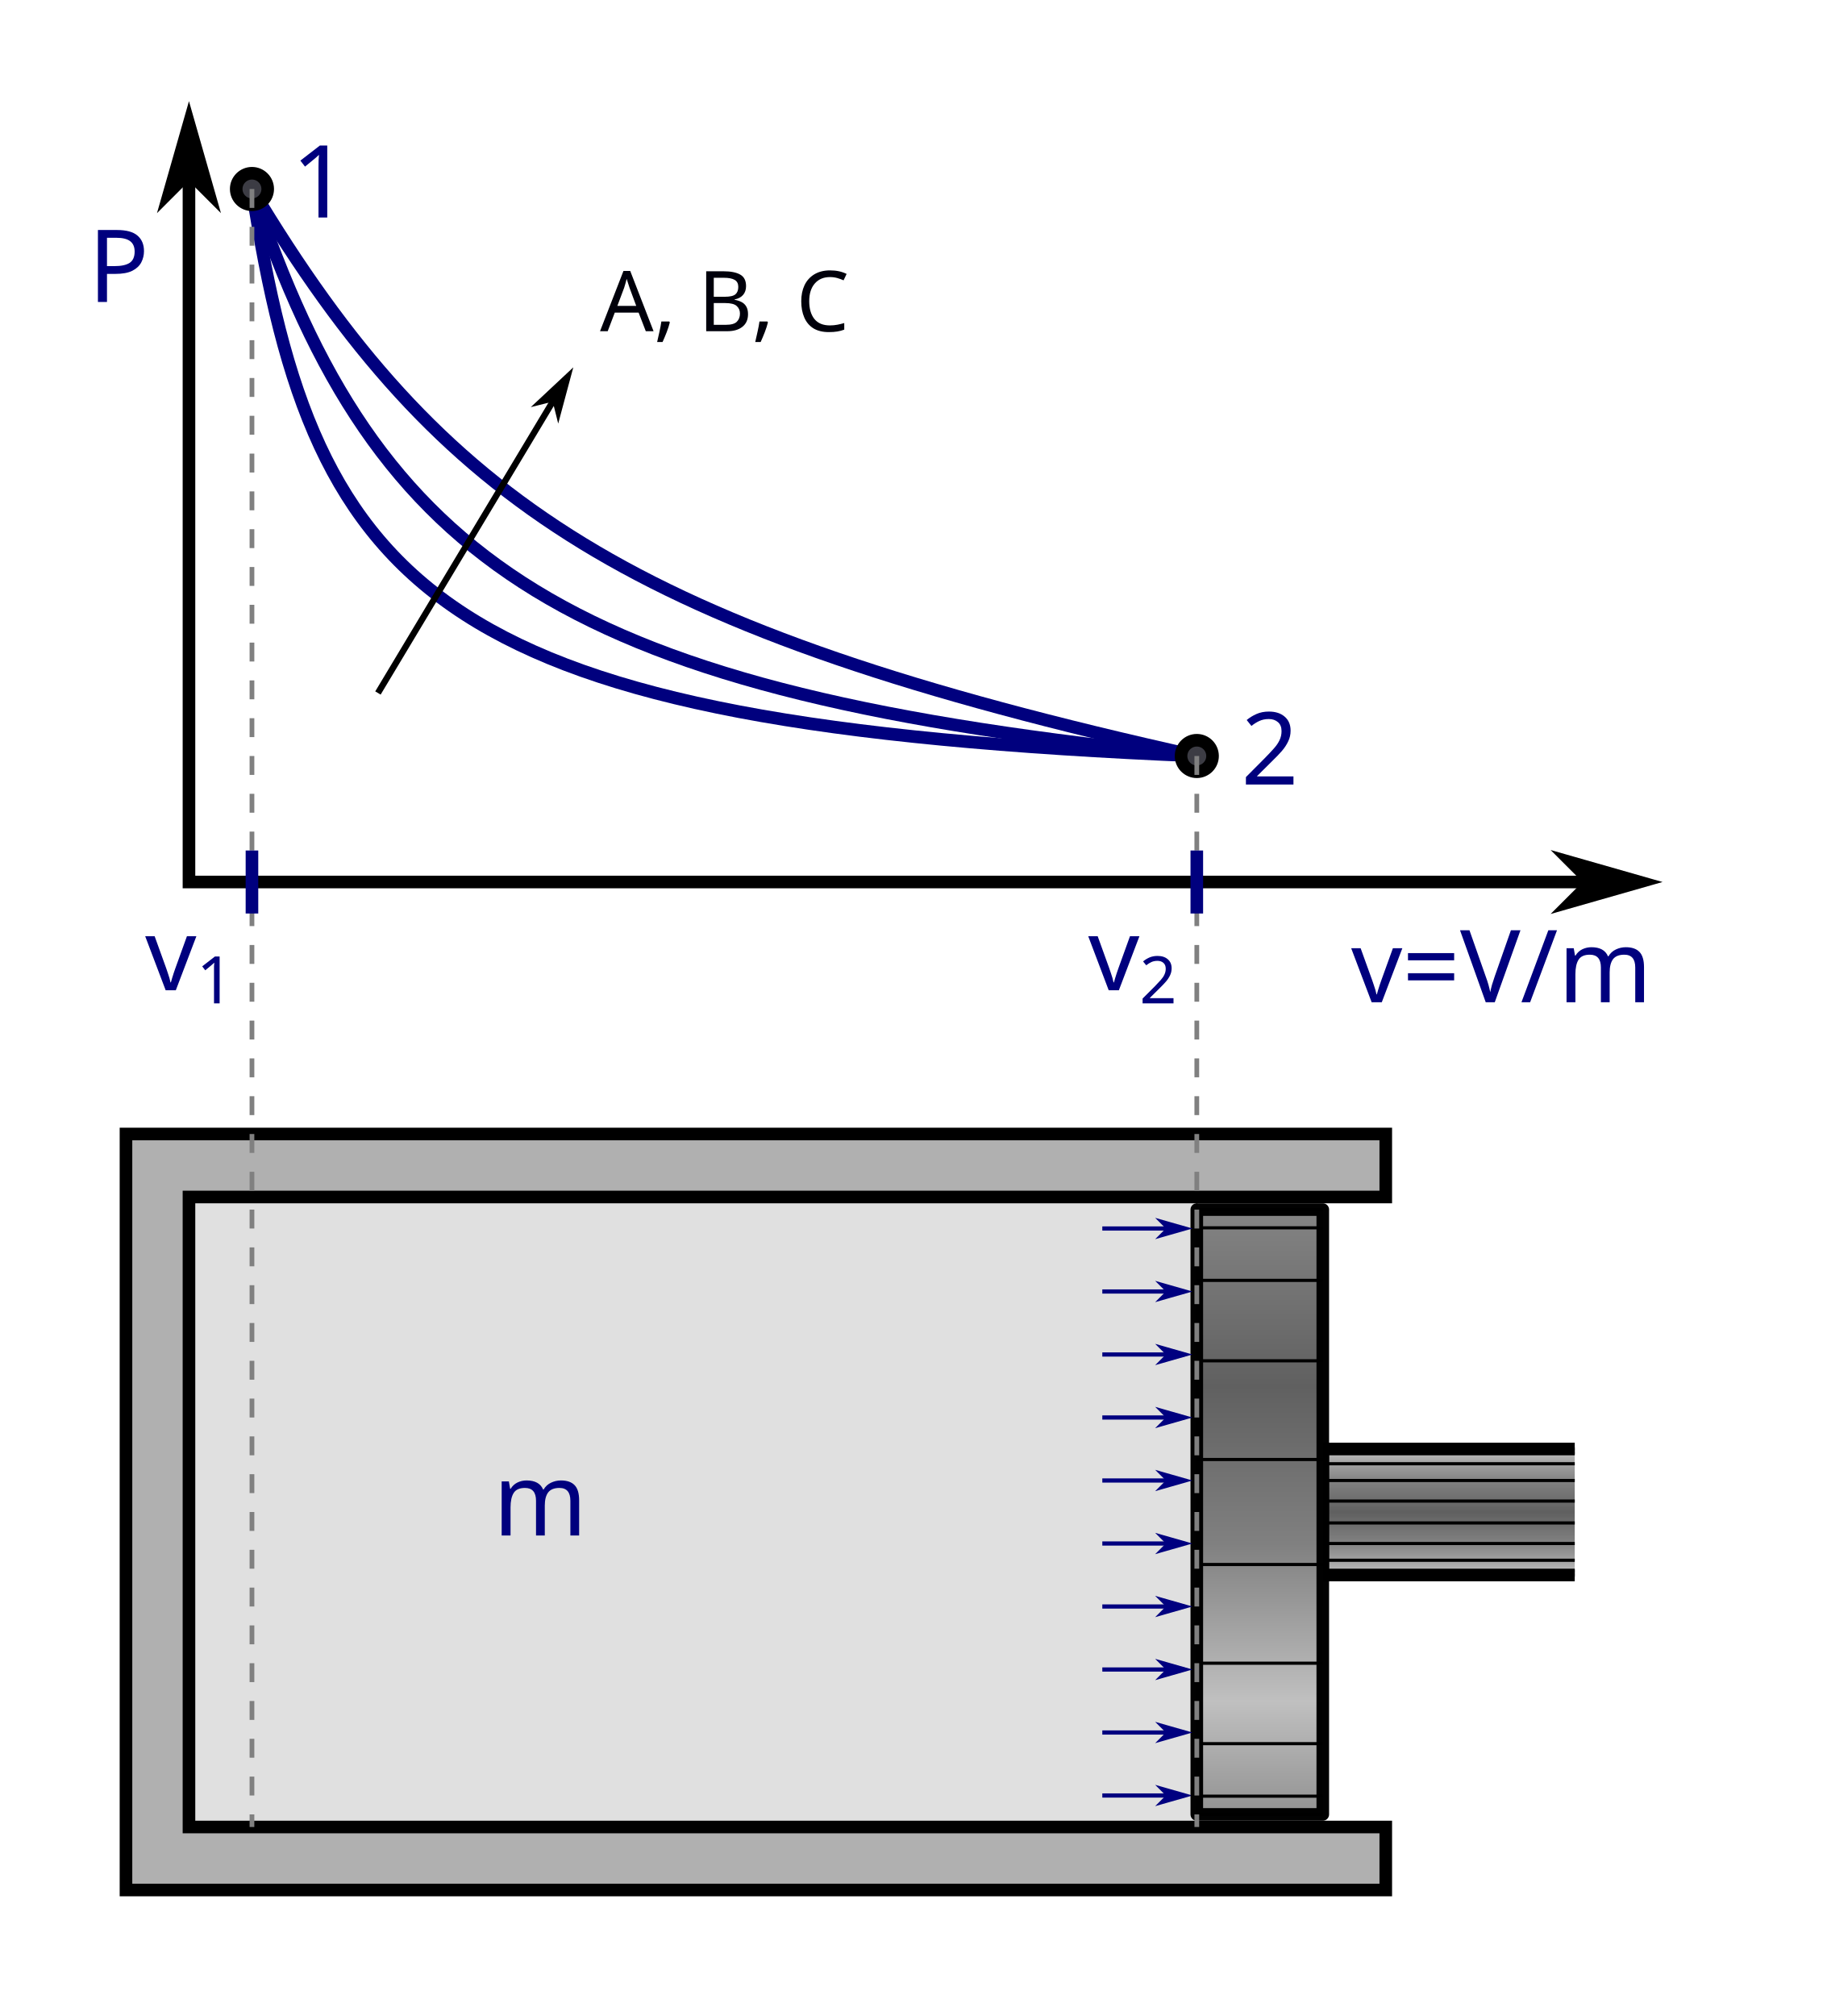
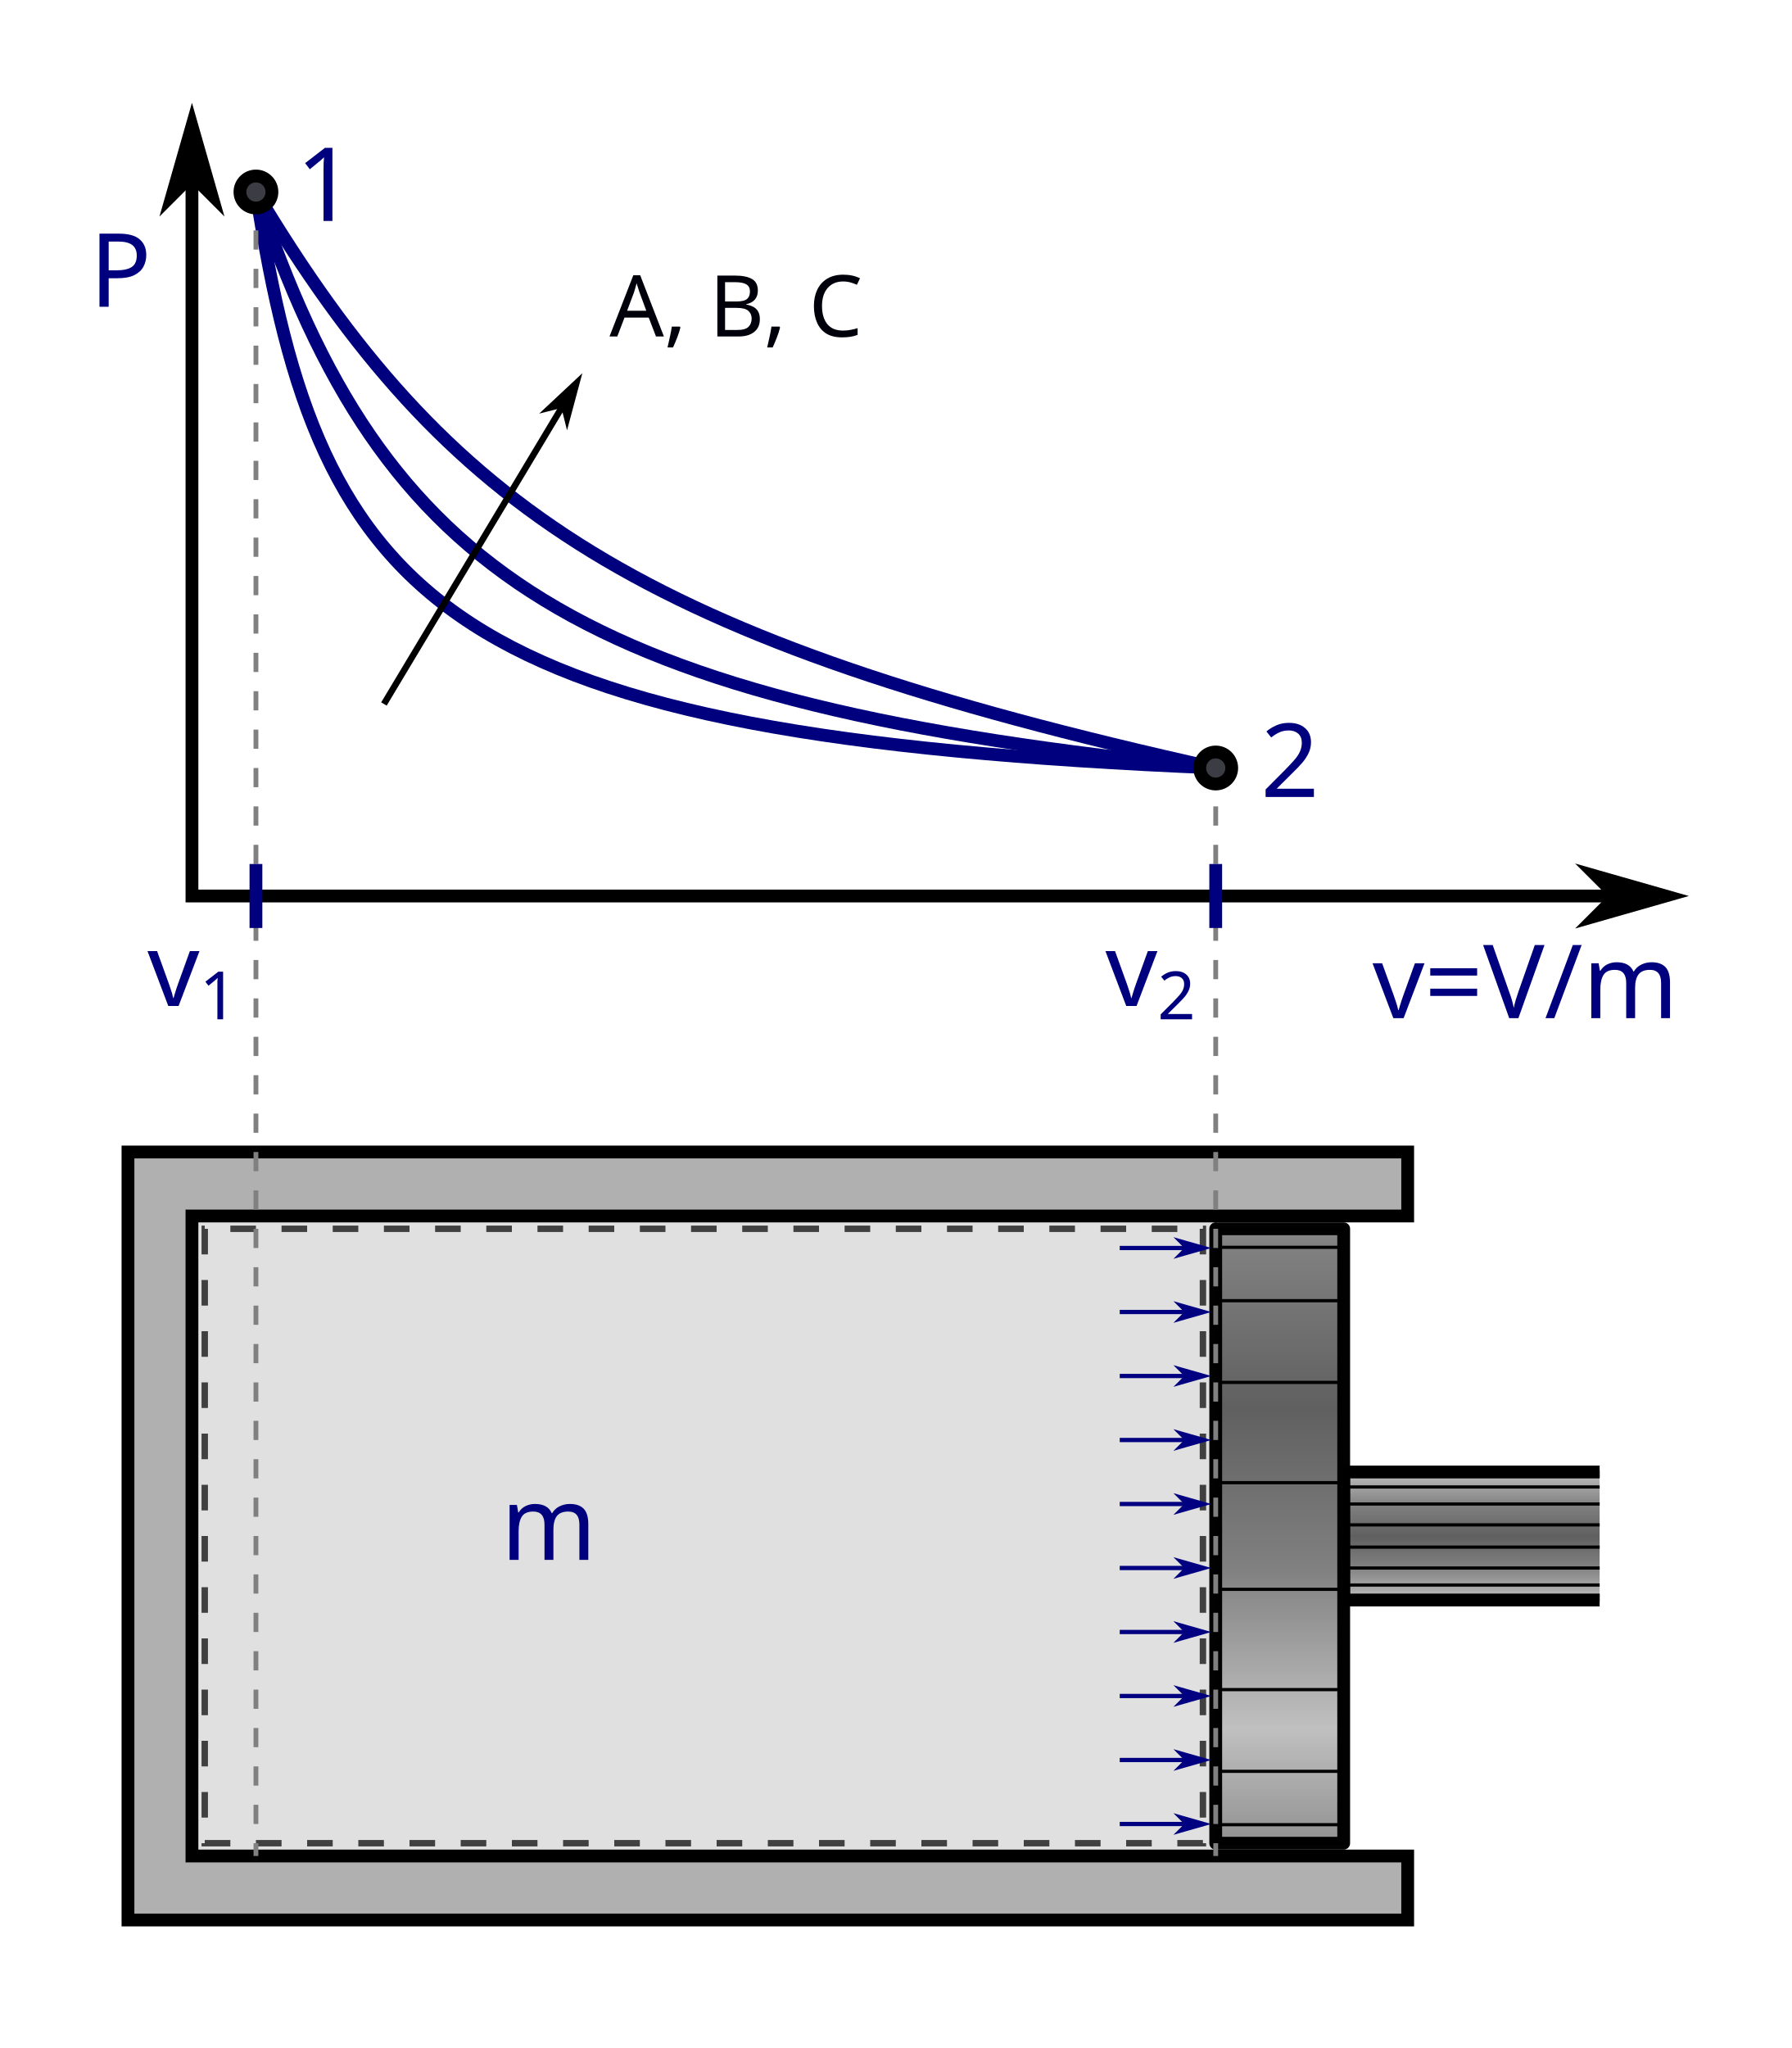
- <svg xmlns="http://www.w3.org/2000/svg" xmlns:xlink="http://www.w3.org/1999/xlink" width="290" height="320" viewBox="0 0 290 320" version="1.1" id="svg1097">
+ <svg xmlns="http://www.w3.org/2000/svg" xmlns:xlink="http://www.w3.org/1999/xlink" width="280" height="320" viewBox="0 0 280 320" version="1.1" id="svg1097">
  <defs id="defs1091">
-     <marker orient="auto" refY="0.0" refX="0.0" id="Arrow1Mend" style="overflow:visible;">
-       <path id="path4843" d="M 0.0,0.0 L 5.0,-5.0 L -12.5,0.0 L 5.0,5.0 L 0.0,0.0 z " style="fill-rule:evenodd;stroke:#000000;stroke-width:1pt;stroke-opacity:1;fill:#000000;fill-opacity:1" transform="scale(0.4) rotate(180) translate(10,0)" />
+     <marker orient="auto" refY="0" refX="0" id="Arrow1Mend" style="overflow:visible">
+       <path id="path4843" d="M 0,0 5,-5 -12.5,0 5,5 Z" style="fill:#000000;fill-opacity:1;fill-rule:evenodd;stroke:#000000;stroke-width:1pt;stroke-opacity:1" transform="matrix(-0.4,0,0,-0.4,-4,0)" />
    </marker>
    <linearGradient xlink:href="#HCyl-03-020" id="linearGradient5198" gradientUnits="userSpaceOnUse" gradientTransform="matrix(2,0,0,1,90.00004,1080)" x1="470" y1="-1035.917" x2="470" y2="-1025.917" spreadMethod="reflect" />
    <linearGradient id="HCyl-03-020">
      <stop id="stop3786" offset="0" style="stop-color:#606060;stop-opacity:1;" />
      <stop style="stop-color:#808080;stop-opacity:0.987" offset="0.5" id="stop3788" />
      <stop id="stop3790" offset="1" style="stop-color:#c0c0c0;stop-opacity:1" />
    </linearGradient>
    <linearGradient gradientTransform="translate(-1079.998,-550)" xlink:href="#VerticalCylinder040" id="linearGradient27921-2" gradientUnits="userSpaceOnUse" x1="80" y1="568.25" x2="70" y2="568.25" spreadMethod="reflect" />
    <linearGradient id="VerticalCylinder040">
      <stop style="stop-color:#b0b0b0;stop-opacity:1;" offset="0" id="stop19203" />
      <stop id="stop19211" offset="0.5" style="stop-color:#bababa;stop-opacity:1" />
      <stop style="stop-color:#d0d0d0;stop-opacity:1" offset="1" id="stop19205" />
    </linearGradient>
    <linearGradient gradientTransform="translate(-1079.998,-550)" xlink:href="#VerticalCylinder040" id="linearGradient27929-5" x1="55.38" y1="577.3" x2="30" y2="563.25" gradientUnits="userSpaceOnUse" spreadMethod="reflect" />
    <linearGradient gradientTransform="translate(-1079.998,-550)" xlink:href="#HCyl-03-100" id="linearGradient3664-0" gradientUnits="userSpaceOnUse" x1="80" y1="528.25" x2="30" y2="528.25" spreadMethod="reflect" />
    <linearGradient id="HCyl-03-100">
      <stop style="stop-color:#606060;stop-opacity:1" offset="0" id="stop3626" />
      <stop id="stop3634" offset="0.5" style="stop-color:#808080;stop-opacity:1" />
      <stop style="stop-color:#c0c0c0;stop-opacity:1" offset="1" id="stop3628" />
    </linearGradient>
    <marker orient="auto" refY="0" refX="0" id="Arrow1MendG-0-3-6-1-8" style="overflow:visible">
      <path id="path5557-65-8-40-5-7" d="M 0,0 5,-5 -12.5,0 5,5 Z" style="fill:#000080;fill-rule:evenodd;stroke:#000080;stroke-width:1pt" transform="matrix(-0.4,0,0,-0.4,-4,0)" />
    </marker>
    <marker orient="auto" refY="0" refX="0" id="Arrow1MendG-0-3-3-3-6" style="overflow:visible">
      <path id="path5557-65-8-1-2-1" d="M 0,0 5,-5 -12.5,0 5,5 Z" style="fill:#000080;fill-rule:evenodd;stroke:#000080;stroke-width:1pt" transform="matrix(-0.4,0,0,-0.4,-4,0)" />
    </marker>
    <marker orient="auto" refY="0" refX="0" id="Arrow1MendG-0-3-9-0-6-6" style="overflow:visible">
      <path id="path5557-65-8-6-1-2" d="M 0,0 5,-5 -12.5,0 5,5 Z" style="fill:#000080;fill-rule:evenodd;stroke:#000080;stroke-width:1pt" transform="matrix(-0.4,0,0,-0.4,-4,0)" />
    </marker>
    <marker orient="auto" refY="0" refX="0" id="Arrow1MendG-0-3-33-2-6" style="overflow:visible">
      <path id="path5557-65-8-3-7-0" d="M 0,0 5,-5 -12.5,0 5,5 Z" style="fill:#000080;fill-rule:evenodd;stroke:#000080;stroke-width:1pt" transform="matrix(-0.4,0,0,-0.4,-4,0)" />
    </marker>
    <marker orient="auto" refY="0" refX="0" id="Arrow1MendG-0-3-0-6-9" style="overflow:visible">
      <path id="path5557-65-8-4-0-3" d="M 0,0 5,-5 -12.5,0 5,5 Z" style="fill:#000080;fill-rule:evenodd;stroke:#000080;stroke-width:1pt" transform="matrix(-0.4,0,0,-0.4,-4,0)" />
    </marker>
    <marker orient="auto" refY="0" refX="0" id="Arrow1MendG-0-3-8-9-7" style="overflow:visible">
      <path id="path5557-65-8-9-9-0" d="M 0,0 5,-5 -12.5,0 5,5 Z" style="fill:#000080;fill-rule:evenodd;stroke:#000080;stroke-width:1pt" transform="matrix(-0.4,0,0,-0.4,-4,0)" />
    </marker>
    <marker orient="auto" refY="0" refX="0" id="Arrow1MendG-0-3-7-8-1" style="overflow:visible">
      <path id="path5557-65-8-64-2-2" d="M 0,0 5,-5 -12.5,0 5,5 Z" style="fill:#000080;fill-rule:evenodd;stroke:#000080;stroke-width:1pt" transform="matrix(-0.4,0,0,-0.4,-4,0)" />
    </marker>
    <marker orient="auto" refY="0" refX="0" id="Arrow1MendG-0-3-03-7-2" style="overflow:visible">
      <path id="path5557-65-8-0-2-9" d="M 0,0 5,-5 -12.5,0 5,5 Z" style="fill:#000080;fill-rule:evenodd;stroke:#000080;stroke-width:1pt" transform="matrix(-0.4,0,0,-0.4,-4,0)" />
    </marker>
    <marker orient="auto" refY="0" refX="0" id="Arrow1MendG-0-3-2-9-5" style="overflow:visible">
      <path id="path5557-65-8-5-8-6" d="M 0,0 5,-5 -12.5,0 5,5 Z" style="fill:#000080;fill-rule:evenodd;stroke:#000080;stroke-width:1pt" transform="matrix(-0.4,0,0,-0.4,-4,0)" />
    </marker>
    <marker orient="auto" refY="0" refX="0" id="Arrow1MendG-0-3-5-5-5" style="overflow:visible">
      <path id="path5557-65-8-94-6-3" d="M 0,0 5,-5 -12.5,0 5,5 Z" style="fill:#000080;fill-rule:evenodd;stroke:#000080;stroke-width:1pt" transform="matrix(-0.4,0,0,-0.4,-4,0)" />
    </marker>
    <marker orient="auto" refY="0" refX="0" id="Arrow1Mstart" style="overflow:visible">
      <path id="path5266" d="M 0,0 5,-5 -12.5,0 5,5 Z" style="fill:#000000;fill-opacity:1;fill-rule:evenodd;stroke:#000000;stroke-width:1pt;stroke-opacity:1" transform="matrix(0.4,0,0,0.4,4,0)" />
    </marker>
    <marker orient="auto" refY="0" refX="0" id="marker5523" style="overflow:visible">
      <path id="path5269" d="M 0,0 5,-5 -12.5,0 5,5 Z" style="fill:#000000;fill-opacity:1;fill-rule:evenodd;stroke:#000000;stroke-width:1pt;stroke-opacity:1" transform="matrix(-0.4,0,0,-0.4,-4,0)" />
    </marker>
    <marker orient="auto" refY="0" refX="0" id="Arrow1MendG-0-5-91-9" style="overflow:visible">
      <path id="path5557-65-6-0-0" d="M 0,0 5,-5 -12.5,0 5,5 Z" style="fill:#000080;fill-rule:evenodd;stroke:#000080;stroke-width:1pt" transform="matrix(-0.4,0,0,-0.4,-4,0)" />
    </marker>
    <marker orient="auto" refY="0" refX="0" id="Arrow1MendG-0-9-1-9" style="overflow:visible">
      <path id="path5557-65-7-4-3" d="M 0,0 5,-5 -12.5,0 5,5 Z" style="fill:#000080;fill-rule:evenodd;stroke:#000080;stroke-width:1pt" transform="matrix(-0.4,0,0,-0.4,-4,0)" />
    </marker>
    <linearGradient xlink:href="#VerticalCylinder040" id="linearGradient10399" gradientUnits="userSpaceOnUse" gradientTransform="translate(-1079.998,-550)" x1="80" y1="568.25" x2="70" y2="568.25" spreadMethod="reflect" />
    <linearGradient xlink:href="#VerticalCylinder040" id="linearGradient10401" gradientUnits="userSpaceOnUse" gradientTransform="translate(-1079.998,-550)" x1="80" y1="568.25" x2="70" y2="568.25" spreadMethod="reflect" />
    <linearGradient xlink:href="#VerticalCylinder040" id="linearGradient10403" gradientUnits="userSpaceOnUse" gradientTransform="translate(-1079.998,-550)" x1="80" y1="568.25" x2="70" y2="568.25" spreadMethod="reflect" />
    <linearGradient xlink:href="#VerticalCylinder040" id="linearGradient10405" gradientUnits="userSpaceOnUse" gradientTransform="translate(-1079.998,-550)" x1="80" y1="568.25" x2="70" y2="568.25" spreadMethod="reflect" />
    <linearGradient xlink:href="#VerticalCylinder040" id="linearGradient10407" gradientUnits="userSpaceOnUse" gradientTransform="translate(-1079.998,-550)" x1="80" y1="568.25" x2="70" y2="568.25" spreadMethod="reflect" />
    <linearGradient xlink:href="#VerticalCylinder040" id="linearGradient10409" gradientUnits="userSpaceOnUse" gradientTransform="translate(-1079.998,-550)" x1="80" y1="568.25" x2="70" y2="568.25" spreadMethod="reflect" />
    <linearGradient xlink:href="#VerticalCylinder040" id="linearGradient10411" gradientUnits="userSpaceOnUse" gradientTransform="translate(-1079.998,-550)" x1="80" y1="568.25" x2="70" y2="568.25" spreadMethod="reflect" />
    <linearGradient xlink:href="#VerticalCylinder040" id="linearGradient10413" gradientUnits="userSpaceOnUse" gradientTransform="translate(-1079.998,-550)" x1="80" y1="568.25" x2="70" y2="568.25" spreadMethod="reflect" />
    <linearGradient xlink:href="#VerticalCylinder040" id="linearGradient10415" gradientUnits="userSpaceOnUse" gradientTransform="translate(-1079.998,-550)" x1="80" y1="568.25" x2="70" y2="568.25" spreadMethod="reflect" />
    <linearGradient xlink:href="#VerticalCylinder040" id="linearGradient10417" gradientUnits="userSpaceOnUse" gradientTransform="translate(-1079.998,-550)" x1="80" y1="568.25" x2="70" y2="568.25" spreadMethod="reflect" />
    <linearGradient xlink:href="#VerticalCylinder040" id="linearGradient10419" gradientUnits="userSpaceOnUse" gradientTransform="translate(-1079.998,-550)" x1="80" y1="568.25" x2="70" y2="568.25" spreadMethod="reflect" />
    <linearGradient xlink:href="#VerticalCylinder040" id="linearGradient10421" gradientUnits="userSpaceOnUse" gradientTransform="translate(-1079.998,-550)" x1="80" y1="568.25" x2="70" y2="568.25" spreadMethod="reflect" />
    <linearGradient xlink:href="#VerticalCylinder040" id="linearGradient10423" gradientUnits="userSpaceOnUse" gradientTransform="translate(-1079.998,-550)" x1="55.38" y1="577.3" x2="30" y2="563.25" spreadMethod="reflect" />
    <linearGradient xlink:href="#VerticalCylinder040" id="linearGradient10425" gradientUnits="userSpaceOnUse" gradientTransform="translate(-1079.998,-550)" x1="55.38" y1="577.3" x2="30" y2="563.25" spreadMethod="reflect" />
    <linearGradient xlink:href="#VerticalCylinder040" id="linearGradient10427" gradientUnits="userSpaceOnUse" gradientTransform="translate(-1079.998,-550)" x1="55.38" y1="577.3" x2="30" y2="563.25" spreadMethod="reflect" />
    <linearGradient xlink:href="#VerticalCylinder040" id="linearGradient10429" gradientUnits="userSpaceOnUse" gradientTransform="translate(-1079.998,-550)" x1="55.38" y1="577.3" x2="30" y2="563.25" spreadMethod="reflect" />
    <linearGradient xlink:href="#VerticalCylinder040" id="linearGradient10431" gradientUnits="userSpaceOnUse" gradientTransform="translate(-1079.998,-550)" x1="55.38" y1="577.3" x2="30" y2="563.25" spreadMethod="reflect" />
    <linearGradient xlink:href="#VerticalCylinder040" id="linearGradient10433" gradientUnits="userSpaceOnUse" gradientTransform="translate(-1079.998,-550)" x1="55.38" y1="577.3" x2="30" y2="563.25" spreadMethod="reflect" />
    <linearGradient xlink:href="#VerticalCylinder040" id="linearGradient10435" gradientUnits="userSpaceOnUse" gradientTransform="translate(-1079.998,-550)" x1="55.38" y1="577.3" x2="30" y2="563.25" spreadMethod="reflect" />
    <linearGradient xlink:href="#VerticalCylinder040" id="linearGradient10437" gradientUnits="userSpaceOnUse" gradientTransform="translate(-1079.998,-550)" x1="55.38" y1="577.3" x2="30" y2="563.25" spreadMethod="reflect" />
    <linearGradient xlink:href="#VerticalCylinder040" id="linearGradient10439" gradientUnits="userSpaceOnUse" gradientTransform="translate(-1079.998,-550)" x1="55.38" y1="577.3" x2="30" y2="563.25" spreadMethod="reflect" />
    <linearGradient xlink:href="#VerticalCylinder040" id="linearGradient10441" gradientUnits="userSpaceOnUse" gradientTransform="translate(-1079.998,-550)" x1="55.38" y1="577.3" x2="30" y2="563.25" spreadMethod="reflect" />
    <linearGradient xlink:href="#VerticalCylinder040" id="linearGradient10443" gradientUnits="userSpaceOnUse" gradientTransform="translate(-1079.998,-550)" x1="55.38" y1="577.3" x2="30" y2="563.25" spreadMethod="reflect" />
  </defs>
  <g id="layer1" transform="translate(0,-418.25)">
    <rect style="display:inline;fill:#e0e0e0;fill-opacity:1;stroke:#000000;stroke-width:0.1;stroke-linecap:butt;stroke-linejoin:round;stroke-miterlimit:4;stroke-dasharray:none;stroke-dashoffset:0;stroke-opacity:1" id="rect13769-2-8-5" width="100" height="160" x="-708.25" y="-190" transform="matrix(0,-1,-1,0,0,0)" />
+     <path style="display:inline;opacity:1;vector-effect:none;fill:none;fill-opacity:1;stroke:#404040;stroke-width:1;stroke-linecap:butt;stroke-linejoin:miter;stroke-miterlimit:4;stroke-dasharray:4, 4;stroke-dashoffset:0;stroke-opacity:1" d="M 188,706.25 H 32 v -96 H 188 Z" id="path2842-7-9-15-6-8-24-6-7-5-7-7-8-0-7-8-6-7" />
    <path id="path15577-2-1-7-1-8-8-5-6" d="m 175,703.25 h 13" style="color:#000000;display:inline;overflow:visible;visibility:visible;fill:#e0e0e0;fill-opacity:1;fill-rule:nonzero;stroke:#000080;stroke-width:0.667;stroke-linecap:butt;stroke-linejoin:miter;stroke-miterlimit:4;stroke-dasharray:none;stroke-dashoffset:0;stroke-opacity:1;marker:none;marker-end:url(#Arrow1MendG-0-3-6-1-8);enable-background:accumulate" />
    <g style="display:inline" id="g3873-2" transform="translate(-150,1694.167)">
      <g id="g3841-5">
        <g id="g3797-4" transform="translate(-100)">
          <rect y="-1045.917" x="460" height="20" width="40" id="rect3769-7" style="fill:url(#linearGradient5198);fill-opacity:1;stroke:none;stroke-width:0.283;stroke-linecap:round;stroke-miterlimit:4;stroke-dasharray:none;stroke-dashoffset:0;stroke-opacity:1" />
          <path id="path3793-4" d="m 500,-1045.917 h -40 v 20 h 40" style="fill:none;stroke:#000000;stroke-width:2;stroke-linecap:butt;stroke-linejoin:miter;stroke-miterlimit:4;stroke-dasharray:none;stroke-opacity:1" />
        </g>
        <g id="g19483-8-4-4" style="fill:url(#linearGradient27921-2);fill-opacity:1" transform="matrix(0,-1.000001,-1,0,988.25,-955.9167)">
          <g transform="translate(-25.00006,-5)" id="g19467-02-2-3" style="fill:url(#linearGradient10399);fill-opacity:1" />
          <g transform="translate(0,2e-5)" id="g19463-51-0-0" style="fill:url(#linearGradient10421);fill-opacity:1">
            <path style="fill:url(#linearGradient10401);fill-opacity:1;stroke:#000000;stroke-width:0.5;stroke-linecap:butt;stroke-linejoin:miter;stroke-miterlimit:4;stroke-dasharray:none;stroke-opacity:1" d="m 70,588.25 v 40" id="path13316-79-1-5-7" />
            <path style="fill:url(#linearGradient10403);fill-opacity:1;stroke:#000000;stroke-width:0.5;stroke-linecap:butt;stroke-linejoin:miter;stroke-miterlimit:4;stroke-dasharray:none;stroke-opacity:1" d="m 70.603,588.25 v 40" id="path13316-6-2-0-5-8" />
            <path style="fill:url(#linearGradient10405);fill-opacity:1;stroke:#000000;stroke-width:0.5;stroke-linecap:butt;stroke-linejoin:miter;stroke-miterlimit:4;stroke-dasharray:none;stroke-opacity:1" d="m 72.34,588.25 v 40" id="path13316-7-0-8-2-6" />
            <path style="fill:url(#linearGradient10407);fill-opacity:1;stroke:#000000;stroke-width:0.5;stroke-linecap:butt;stroke-linejoin:miter;stroke-miterlimit:4;stroke-dasharray:none;stroke-opacity:1" d="m 89.397,588.25 v 40" id="path13316-5-2-5-9-8" />
            <path style="fill:url(#linearGradient10409);fill-opacity:1;stroke:#000000;stroke-width:0.5;stroke-linecap:butt;stroke-linejoin:miter;stroke-miterlimit:4;stroke-dasharray:none;stroke-opacity:1" d="m 90,588.25 v 40" id="path13316-3-3-0-0-8" />
            <path style="fill:url(#linearGradient10411);fill-opacity:1;stroke:#000000;stroke-width:0.5;stroke-linecap:butt;stroke-linejoin:miter;stroke-miterlimit:4;stroke-dasharray:none;stroke-opacity:1" d="m 87.66,588.25 v 40" id="path13316-56-7-64-2-4" />
            <path style="fill:url(#linearGradient10413);fill-opacity:1;stroke:#000000;stroke-width:0.5;stroke-linecap:butt;stroke-linejoin:miter;stroke-miterlimit:4;stroke-dasharray:none;stroke-opacity:1" d="m 75,588.25 v 40" id="path13316-2-5-62-8-3" />
            <path style="fill:url(#linearGradient10415);fill-opacity:1;stroke:#000000;stroke-width:0.5;stroke-linecap:butt;stroke-linejoin:miter;stroke-miterlimit:4;stroke-dasharray:none;stroke-opacity:1" d="m 85,588.25 v 40" id="path13316-2-9-9-5-3-1" />
            <path style="fill:url(#linearGradient10417);fill-opacity:1;stroke:#000000;stroke-width:0.5;stroke-linecap:butt;stroke-linejoin:miter;stroke-miterlimit:4;stroke-dasharray:none;stroke-opacity:1" d="m 78.264,588.25 v 40" id="path13316-2-1-2-8-8-4" />
            <path style="fill:url(#linearGradient10419);fill-opacity:1;stroke:#000000;stroke-width:0.5;stroke-linecap:butt;stroke-linejoin:miter;stroke-miterlimit:4;stroke-dasharray:none;stroke-opacity:1" d="m 81.736,588.25 v 40" id="path13316-2-1-2-2-6-0-9" />
          </g>
        </g>
      </g>
      <g transform="matrix(0,-1.000001,-1,0,988.25,-955.9167)" style="fill:url(#linearGradient27929-5);fill-opacity:1" id="g19497-2-4-2">
        <path style="fill:url(#linearGradient3664-0);fill-opacity:1;stroke:#000000;stroke-width:2;stroke-linecap:round;stroke-linejoin:round;stroke-miterlimit:4;stroke-dasharray:none;stroke-opacity:0.991" d="m 32,628.25 v 20 h 96 v -20 H 32" id="path13312-84-0-0" />
        <g style="fill:url(#linearGradient10443);fill-opacity:1" id="g19299-7-9-6" transform="translate(-170,170)">
          <path id="path13316-79-7-2-1-8" d="m 202,458.25 v 20" style="fill:url(#linearGradient10423);fill-opacity:1;stroke:#000000;stroke-width:0.5;stroke-linecap:butt;stroke-linejoin:miter;stroke-miterlimit:4;stroke-dasharray:none;stroke-opacity:1" />
          <path id="path13316-6-2-2-4-9-9" d="m 204.894,458.25 v 20" style="fill:url(#linearGradient10425);fill-opacity:1;stroke:#000000;stroke-width:0.5;stroke-linecap:butt;stroke-linejoin:miter;stroke-miterlimit:4;stroke-dasharray:none;stroke-opacity:1" />
          <path id="path13316-7-0-7-06-6-2" d="m 213.232,458.25 v 20" style="fill:url(#linearGradient10427);fill-opacity:1;stroke:#000000;stroke-width:0.5;stroke-linecap:butt;stroke-linejoin:miter;stroke-miterlimit:4;stroke-dasharray:none;stroke-opacity:1" />
          <path id="path13316-5-2-2-2-2-6" d="m 295.106,458.25 v 20" style="fill:url(#linearGradient10429);fill-opacity:1;stroke:#000000;stroke-width:0.5;stroke-linecap:butt;stroke-linejoin:miter;stroke-miterlimit:4;stroke-dasharray:none;stroke-opacity:1" />
          <path id="path13316-3-3-2-9-5-6" d="m 298,458.25 v 20" style="fill:url(#linearGradient10431);fill-opacity:1;stroke:#000000;stroke-width:0.5;stroke-linecap:butt;stroke-linejoin:miter;stroke-miterlimit:4;stroke-dasharray:none;stroke-opacity:1" />
          <path id="path13316-56-7-6-9-4-4" d="m 286.768,458.25 v 20" style="fill:url(#linearGradient10433);fill-opacity:1;stroke:#000000;stroke-width:0.5;stroke-linecap:butt;stroke-linejoin:miter;stroke-miterlimit:4;stroke-dasharray:none;stroke-opacity:1" />
          <path id="path13316-2-5-1-0-4-9" d="m 226,458.25 v 20" style="fill:url(#linearGradient10435);fill-opacity:1;stroke:#000000;stroke-width:0.5;stroke-linecap:butt;stroke-linejoin:miter;stroke-miterlimit:4;stroke-dasharray:none;stroke-opacity:1" />
          <path id="path13316-2-9-9-0-8-9-5" d="m 274,458.25 v 20" style="fill:url(#linearGradient10437);fill-opacity:1;stroke:#000000;stroke-width:0.5;stroke-linecap:butt;stroke-linejoin:miter;stroke-miterlimit:4;stroke-dasharray:none;stroke-opacity:1" />
          <path id="path13316-2-1-2-6-1-9-0" d="m 241.667,458.25 v 20" style="fill:url(#linearGradient10439);fill-opacity:1;stroke:#000000;stroke-width:0.5;stroke-linecap:butt;stroke-linejoin:miter;stroke-miterlimit:4;stroke-dasharray:none;stroke-opacity:1" />
          <path id="path13316-2-1-2-2-1-3-3-4" d="m 258.333,458.25 v 20" style="fill:url(#linearGradient10441);fill-opacity:1;stroke:#000000;stroke-width:0.5;stroke-linecap:butt;stroke-linejoin:miter;stroke-miterlimit:4;stroke-dasharray:none;stroke-opacity:1" />
        </g>
      </g>
    </g>
    <path id="path15577-2-1-7-1-8-8-8-1-1" d="m 175,693.25 h 13" style="color:#000000;display:inline;overflow:visible;visibility:visible;fill:#e0e0e0;fill-opacity:1;fill-rule:nonzero;stroke:#000080;stroke-width:0.667;stroke-linecap:butt;stroke-linejoin:miter;stroke-miterlimit:4;stroke-dasharray:none;stroke-dashoffset:0;stroke-opacity:1;marker:none;marker-end:url(#Arrow1MendG-0-3-3-3-6);enable-background:accumulate" />
    <text xml:space="preserve" x="78.285" y="661.973" id="text15583-2-4-9-6-3-1" style="line-height:0%;display:inline;fill:#00007e;fill-opacity:1;stroke:none">
      <tspan id="tspan15581-6-9-7-9-1-5" x="78.285" y="661.973" style="font-style:normal;font-variant:normal;font-weight:normal;font-stretch:normal;font-size:16px;line-height:1.25;font-family:'SBL Greek';-inkscape-font-specification:'SBL Greek';fill:#00007e;fill-opacity:1;stroke:none">m</tspan>
    </text>
    <path id="path15577-2-1-7-1-8-8-4-4-9" d="m 175,683.25 h 13" style="color:#000000;display:inline;overflow:visible;visibility:visible;fill:#e0e0e0;fill-opacity:1;fill-rule:nonzero;stroke:#000080;stroke-width:0.667;stroke-linecap:butt;stroke-linejoin:miter;stroke-miterlimit:4;stroke-dasharray:none;stroke-dashoffset:0;stroke-opacity:1;marker:none;marker-end:url(#Arrow1MendG-0-3-9-0-6-6);enable-background:accumulate" />
    <path id="path15577-2-1-7-1-8-8-86-6-4" d="m 175,673.25 h 13" style="color:#000000;display:inline;overflow:visible;visibility:visible;fill:#e0e0e0;fill-opacity:1;fill-rule:nonzero;stroke:#000080;stroke-width:0.667;stroke-linecap:butt;stroke-linejoin:miter;stroke-miterlimit:4;stroke-dasharray:none;stroke-dashoffset:0;stroke-opacity:1;marker:none;marker-end:url(#Arrow1MendG-0-3-33-2-6);enable-background:accumulate" />
    <path id="path15577-2-1-7-1-8-8-88-9-9" d="m 175,663.25 h 13" style="color:#000000;display:inline;overflow:visible;visibility:visible;fill:#e0e0e0;fill-opacity:1;fill-rule:nonzero;stroke:#000080;stroke-width:0.667;stroke-linecap:butt;stroke-linejoin:miter;stroke-miterlimit:4;stroke-dasharray:none;stroke-dashoffset:0;stroke-opacity:1;marker:none;marker-end:url(#Arrow1MendG-0-3-0-6-9);enable-background:accumulate" />
    <path id="path15577-2-1-7-1-8-8-7-4-0" d="m 175,653.25 h 13" style="color:#000000;display:inline;overflow:visible;visibility:visible;fill:#e0e0e0;fill-opacity:1;fill-rule:nonzero;stroke:#000080;stroke-width:0.667;stroke-linecap:butt;stroke-linejoin:miter;stroke-miterlimit:4;stroke-dasharray:none;stroke-dashoffset:0;stroke-opacity:1;marker:none;marker-end:url(#Arrow1MendG-0-3-8-9-7);enable-background:accumulate" />
    <path id="path15577-2-1-7-1-8-8-3-2-9" d="m 175,643.25 h 13" style="color:#000000;display:inline;overflow:visible;visibility:visible;fill:#e0e0e0;fill-opacity:1;fill-rule:nonzero;stroke:#000080;stroke-width:0.667;stroke-linecap:butt;stroke-linejoin:miter;stroke-miterlimit:4;stroke-dasharray:none;stroke-dashoffset:0;stroke-opacity:1;marker:none;marker-end:url(#Arrow1MendG-0-3-7-8-1);enable-background:accumulate" />
    <path id="path15577-2-1-7-1-8-8-9-2-1" d="m 175,633.25 h 13" style="color:#000000;display:inline;overflow:visible;visibility:visible;fill:#e0e0e0;fill-opacity:1;fill-rule:nonzero;stroke:#000080;stroke-width:0.667;stroke-linecap:butt;stroke-linejoin:miter;stroke-miterlimit:4;stroke-dasharray:none;stroke-dashoffset:0;stroke-opacity:1;marker:none;marker-end:url(#Arrow1MendG-0-3-03-7-2);enable-background:accumulate" />
    <path id="path15577-2-1-7-1-8-8-40-6-7" d="m 175,623.25 h 13" style="color:#000000;display:inline;overflow:visible;visibility:visible;fill:#e0e0e0;fill-opacity:1;fill-rule:nonzero;stroke:#000080;stroke-width:0.667;stroke-linecap:butt;stroke-linejoin:miter;stroke-miterlimit:4;stroke-dasharray:none;stroke-dashoffset:0;stroke-opacity:1;marker:none;marker-end:url(#Arrow1MendG-0-3-2-9-5);enable-background:accumulate" />
    <path id="path15577-2-1-7-1-8-8-6-1-1" d="m 175,613.25 h 13" style="color:#000000;display:inline;overflow:visible;visibility:visible;fill:#e0e0e0;fill-opacity:1;fill-rule:nonzero;stroke:#000080;stroke-width:0.667;stroke-linecap:butt;stroke-linejoin:miter;stroke-miterlimit:4;stroke-dasharray:none;stroke-dashoffset:0;stroke-opacity:1;marker:none;marker-end:url(#Arrow1MendG-0-3-5-5-5);enable-background:accumulate" />
    <path style="display:inline;fill:#b0b0b0;fill-opacity:1;stroke:#000000;stroke-width:2;stroke-linecap:butt;stroke-linejoin:miter;stroke-miterlimit:4;stroke-dasharray:none;stroke-opacity:1" d="m 220,708.25 v 10 H 20 v -120 h 200 v 10 H 30 v 100 z" id="path19413-1-2-1" />
    <path style="fill:none;stroke:#000000;stroke-width:2;stroke-linecap:butt;stroke-linejoin:miter;stroke-miterlimit:4;stroke-dasharray:none;stroke-opacity:1;marker-start:url(#Arrow1Mstart);marker-end:url(#marker5523)" d="M 260,558.25 H 30 v -120" id="path5258" />
    <text xml:space="preserve" x="14" y="466.18" id="text15583-2-4-9-6-3-1-7" style="line-height:0%;display:inline;fill:#00007e;fill-opacity:1;stroke:none">
      <tspan id="tspan15581-6-9-7-9-1-5-7" x="14" y="466.18" style="font-style:normal;font-variant:normal;font-weight:normal;font-stretch:normal;font-size:16px;line-height:1.25;font-family:'SBL Greek';-inkscape-font-specification:'SBL Greek';fill:#00007e;fill-opacity:1;stroke:none">P</tspan>
    </text>
    <text xml:space="preserve" x="214.506" y="577.336" id="text15583-2-4-9-6-3-1-7-3" style="line-height:0%;display:inline;fill:#00007e;fill-opacity:1;stroke:none">
      <tspan id="tspan15581-6-9-7-9-1-5-7-6" x="214.506" y="577.336" style="font-style:normal;font-variant:normal;font-weight:normal;font-stretch:normal;font-size:16px;line-height:1.25;font-family:'SBL Greek';-inkscape-font-specification:'SBL Greek';fill:#00007e;fill-opacity:1;stroke:none">v=V/m</tspan>
    </text>
    <text xml:space="preserve" x="23.052" y="575.438" id="text15583-2-4-9-6-3-1-5" style="line-height:0%;display:inline;fill:#00007e;fill-opacity:1;stroke:none">
      <tspan id="tspan15581-6-9-7-9-1-5-6" x="23.052" y="575.438" style="font-style:normal;font-variant:normal;font-weight:normal;font-stretch:normal;font-size:16px;line-height:1.25;font-family:'SBL Greek';-inkscape-font-specification:'SBL Greek';fill:#00007e;fill-opacity:1;stroke:none">v<tspan style="font-size:65%;baseline-shift:sub" id="tspan6070">1</tspan>
      </tspan>
    </text>
    <text xml:space="preserve" x="172.767" y="575.438" id="text15583-2-4-9-6-3-1-5-5" style="line-height:0%;display:inline;fill:#00007e;fill-opacity:1;stroke:none">
      <tspan id="tspan15581-6-9-7-9-1-5-6-9" x="172.767" y="575.438" style="font-style:normal;font-variant:normal;font-weight:normal;font-stretch:normal;font-size:16px;line-height:1.25;font-family:'SBL Greek';-inkscape-font-specification:'SBL Greek';fill:#00007e;fill-opacity:1;stroke:none">v<tspan style="font-size:65%;baseline-shift:sub" id="tspan6070-8">2</tspan>
      </tspan>
    </text>
    <path style="fill:none;stroke:#00007e;stroke-width:2;stroke-linecap:butt;stroke-linejoin:miter;stroke-miterlimit:4;stroke-dasharray:none;stroke-opacity:1" d="m 40,448.25 c 10,65 30,85 150,90" id="path6125" clip-path="none" />
    <text xml:space="preserve" x="46.266" y="452.77" id="text15583-2-4-9-6-3-1-0" style="line-height:0%;display:inline;fill:#00007e;fill-opacity:1;stroke:none">
      <tspan id="tspan15581-6-9-7-9-1-5-3" x="46.266" y="452.77" style="font-style:normal;font-variant:normal;font-weight:normal;font-stretch:normal;font-size:16px;line-height:1.25;font-family:'SBL Greek';-inkscape-font-specification:'SBL Greek';fill:#00007e;fill-opacity:1;stroke:none">1</tspan>
    </text>
    <text xml:space="preserve" x="197.031" y="542.77" id="text15583-2-4-9-6-3-1-0-4" style="line-height:0%;display:inline;fill:#00007e;fill-opacity:1;stroke:none">
      <tspan id="tspan15581-6-9-7-9-1-5-3-4" x="197.031" y="542.77" style="font-style:normal;font-variant:normal;font-weight:normal;font-stretch:normal;font-size:16px;line-height:1.25;font-family:'SBL Greek';-inkscape-font-specification:'SBL Greek';fill:#00007e;fill-opacity:1;stroke:none">2</tspan>
    </text>
    <path clip-path="none" id="path4828" d="m 40,448.25 c 20,60 50,80 150,90" style="fill:none;stroke:#00007e;stroke-width:2;stroke-linecap:butt;stroke-linejoin:miter;stroke-miterlimit:4;stroke-dasharray:none;stroke-opacity:1" />
    <path style="fill:none;stroke:#00007e;stroke-width:2;stroke-linecap:butt;stroke-linejoin:miter;stroke-miterlimit:4;stroke-dasharray:none;stroke-opacity:1" d="m 40,448.25 c 30,50 60,70 150,90" id="path4830" clip-path="none" />
-     <path style="display:inline;fill:#3c3c44;fill-opacity:1;stroke:#000000;stroke-width:2;stroke-linecap:round;stroke-linejoin:round;stroke-miterlimit:4;stroke-dasharray:none;stroke-dashoffset:0;stroke-opacity:1" id="path49256-3-81" d="m 187.5,538.259 a 2.5,2.5 0 0 1 2.487,-2.509 2.5,2.5 0 0 1 2.513,2.483 2.5,2.5 0 0 1 -2.479,2.517 2.5,2.5 0 0 1 -2.521,-2.475" />
-     <path style="display:inline;fill:#3c3c44;fill-opacity:1;stroke:#000000;stroke-width:2;stroke-linecap:round;stroke-linejoin:round;stroke-miterlimit:4;stroke-dasharray:none;stroke-dashoffset:0;stroke-opacity:1" id="path49256-3-4" d="m 37.5,448.259 a 2.5,2.5 0 0 1 2.487,-2.509 2.5,2.5 0 0 1 2.513,2.483 2.5,2.5 0 0 1 -2.479,2.517 2.5,2.5 0 0 1 -2.521,-2.475" />
    <path style="fill:none;stroke:#000000;stroke-width:1px;stroke-linecap:butt;stroke-linejoin:miter;stroke-opacity:1;marker-end:url(#Arrow1Mend)" d="m 60,528.25 30,-50" id="path4832" />
    <text xml:space="preserve" x="95.257" y="470.822" id="text15583-2-4-9-6-3-1-7-36" style="line-height:0%;display:inline;fill:#00000b;fill-opacity:1;stroke:none">
      <tspan id="tspan15581-6-9-7-9-1-5-7-7" x="95.257" y="470.822" style="font-style:normal;font-variant:normal;font-weight:normal;font-stretch:normal;font-size:13.333px;line-height:1.25;font-family:'SBL Greek';-inkscape-font-specification:'SBL Greek';fill:#00000b;fill-opacity:1;stroke:none">A, B, C</tspan>
    </text>
    <g id="g3210">
      <path id="path5254" d="m 40,448.25 v 260" style="fill:none;stroke:#808080;stroke-width:0.75;stroke-linecap:butt;stroke-linejoin:miter;stroke-miterlimit:4;stroke-dasharray:3, 3;stroke-dashoffset:0;stroke-opacity:1" />
      <path id="path5254-6" d="M 190,538.25 V 708.25" style="display:inline;fill:none;stroke:#808080;stroke-width:0.75;stroke-linecap:butt;stroke-linejoin:miter;stroke-miterlimit:4;stroke-dasharray:3, 3;stroke-dashoffset:0;stroke-opacity:1" />
      <path id="path3189" d="m 40,563.25 v -10" style="fill:none;stroke:#00007e;stroke-width:2;stroke-linecap:butt;stroke-linejoin:miter;stroke-miterlimit:4;stroke-dasharray:none;stroke-opacity:1" />
      <path id="path3189-3" d="m 190,563.25 v -10" style="fill:none;stroke:#00007e;stroke-width:2;stroke-linecap:butt;stroke-linejoin:miter;stroke-miterlimit:4;stroke-dasharray:none;stroke-opacity:1" />
    </g>
+     <path style="display:inline;fill:#3c3c44;fill-opacity:1;stroke:#000000;stroke-width:2;stroke-linecap:round;stroke-linejoin:round;stroke-miterlimit:4;stroke-dasharray:none;stroke-dashoffset:0;stroke-opacity:1" id="path49256-3-81" d="m 187.5,538.259 a 2.5,2.5 0 0 1 2.487,-2.509 2.5,2.5 0 0 1 2.513,2.483 2.5,2.5 0 0 1 -2.479,2.517 2.5,2.5 0 0 1 -2.521,-2.475" />
+     <path style="display:inline;fill:#3c3c44;fill-opacity:1;stroke:#000000;stroke-width:2;stroke-linecap:round;stroke-linejoin:round;stroke-miterlimit:4;stroke-dasharray:none;stroke-dashoffset:0;stroke-opacity:1" id="path49256-3-4" d="m 37.5,448.259 a 2.5,2.5 0 0 1 2.487,-2.509 2.5,2.5 0 0 1 2.513,2.483 2.5,2.5 0 0 1 -2.479,2.517 2.5,2.5 0 0 1 -2.521,-2.475" />
  </g>
</svg>
